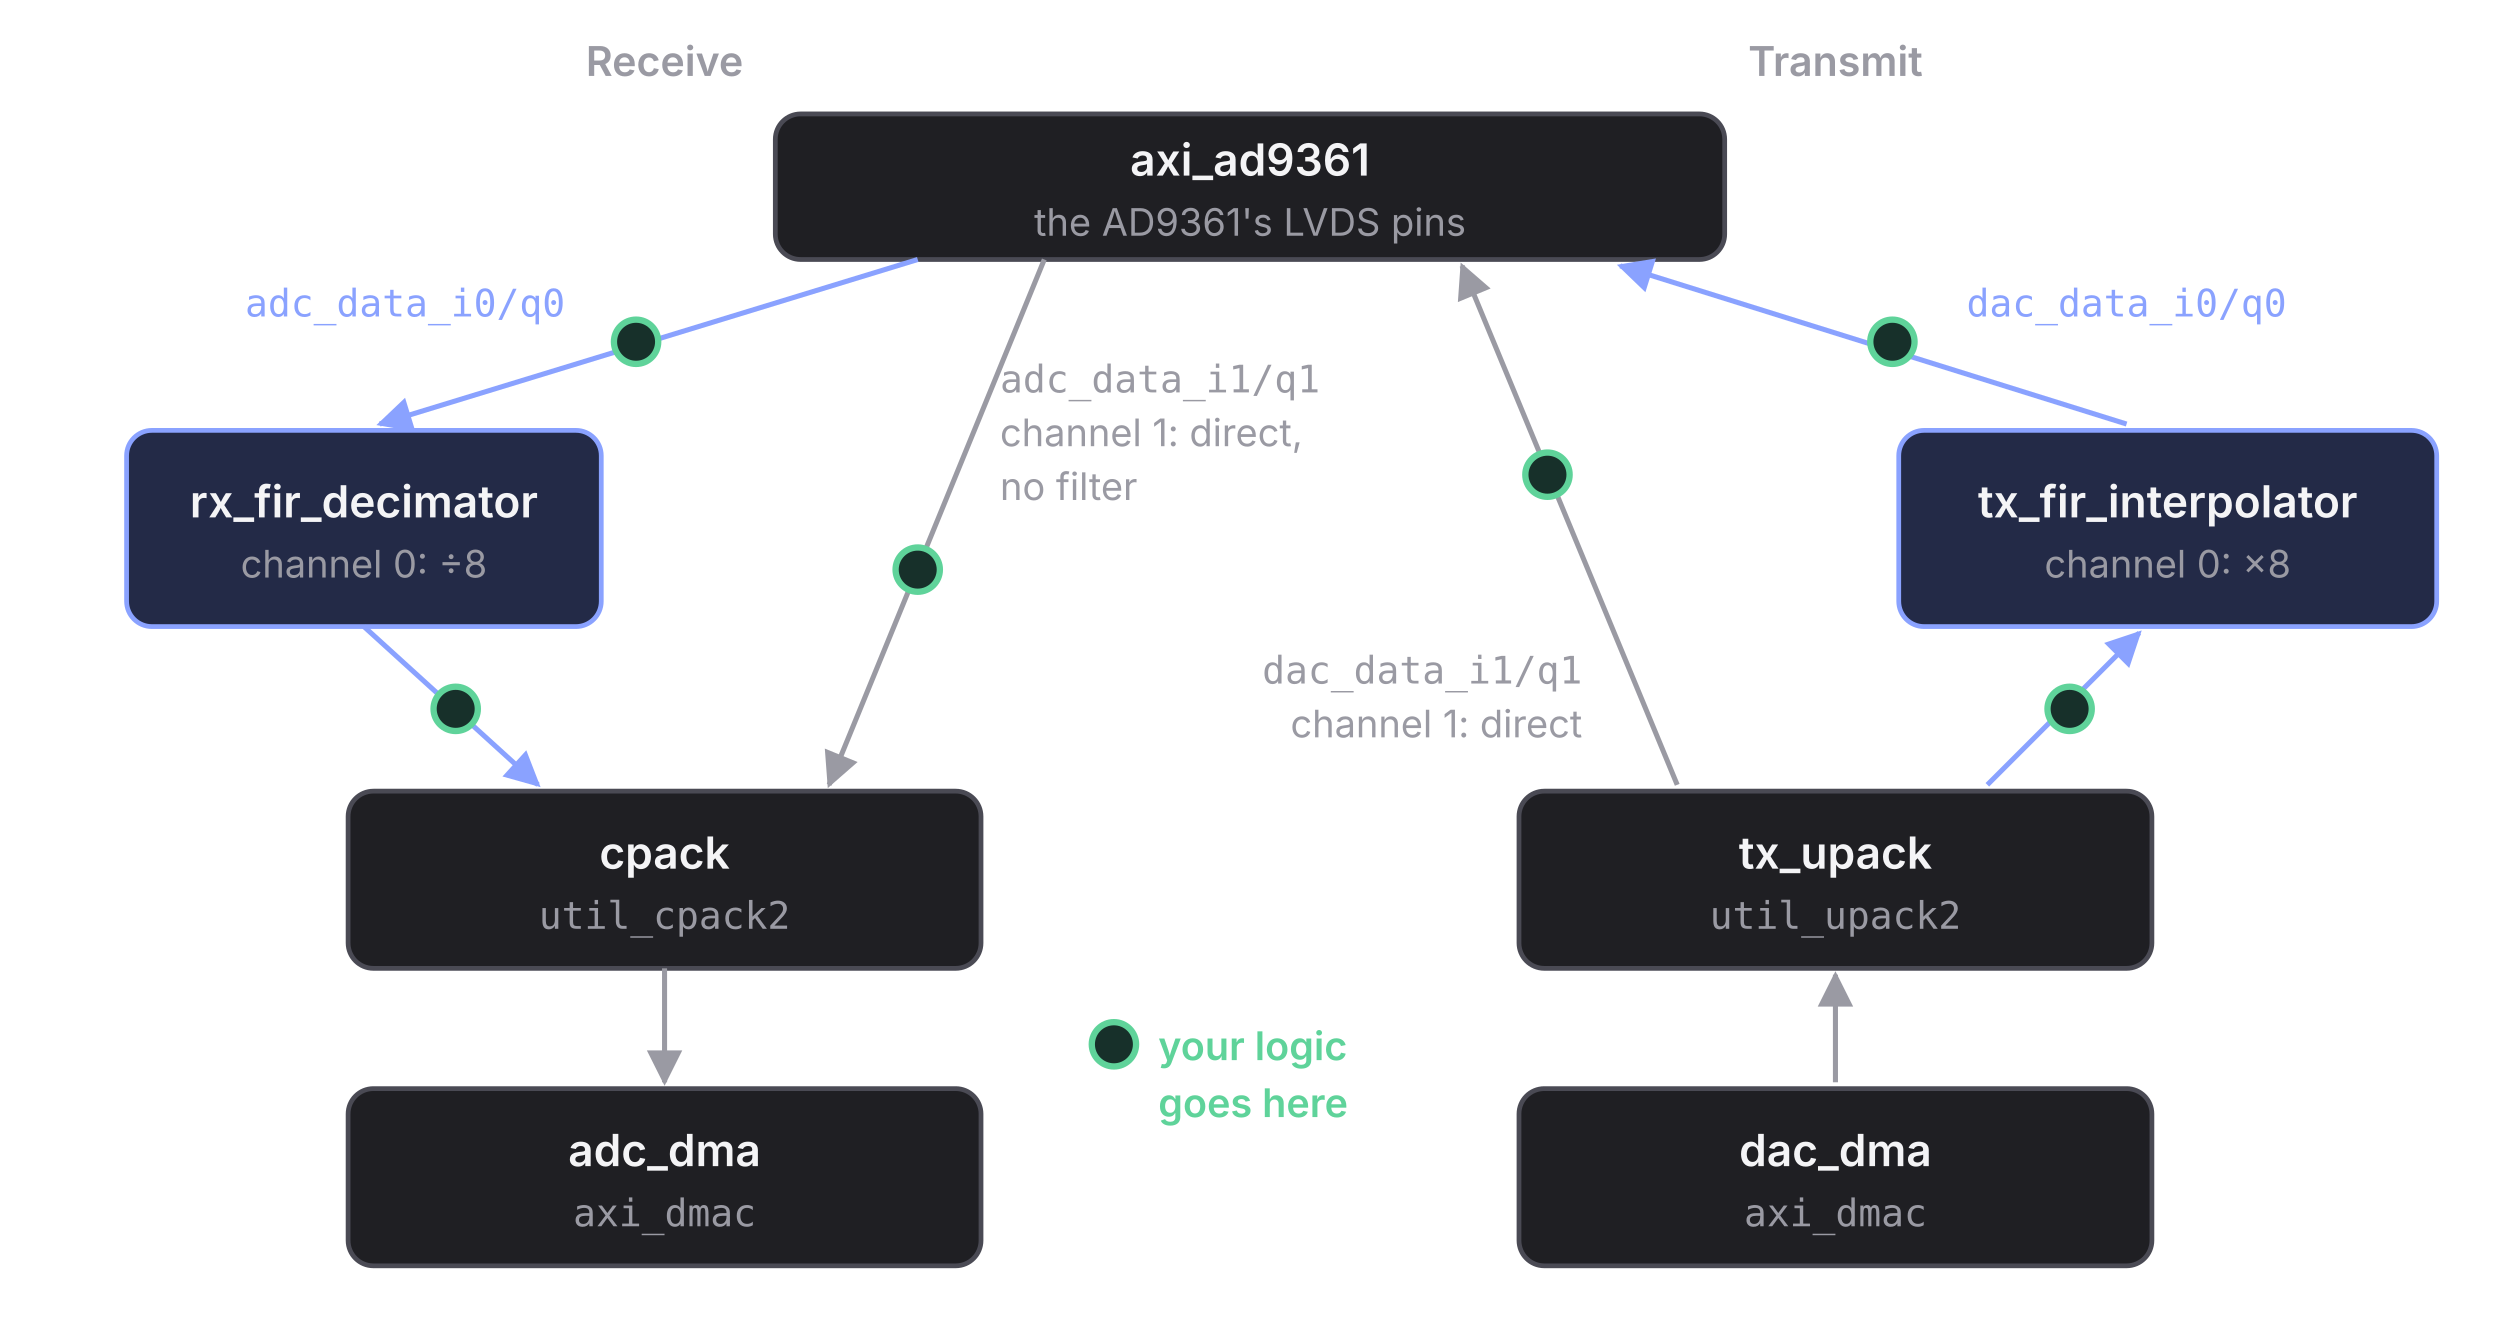
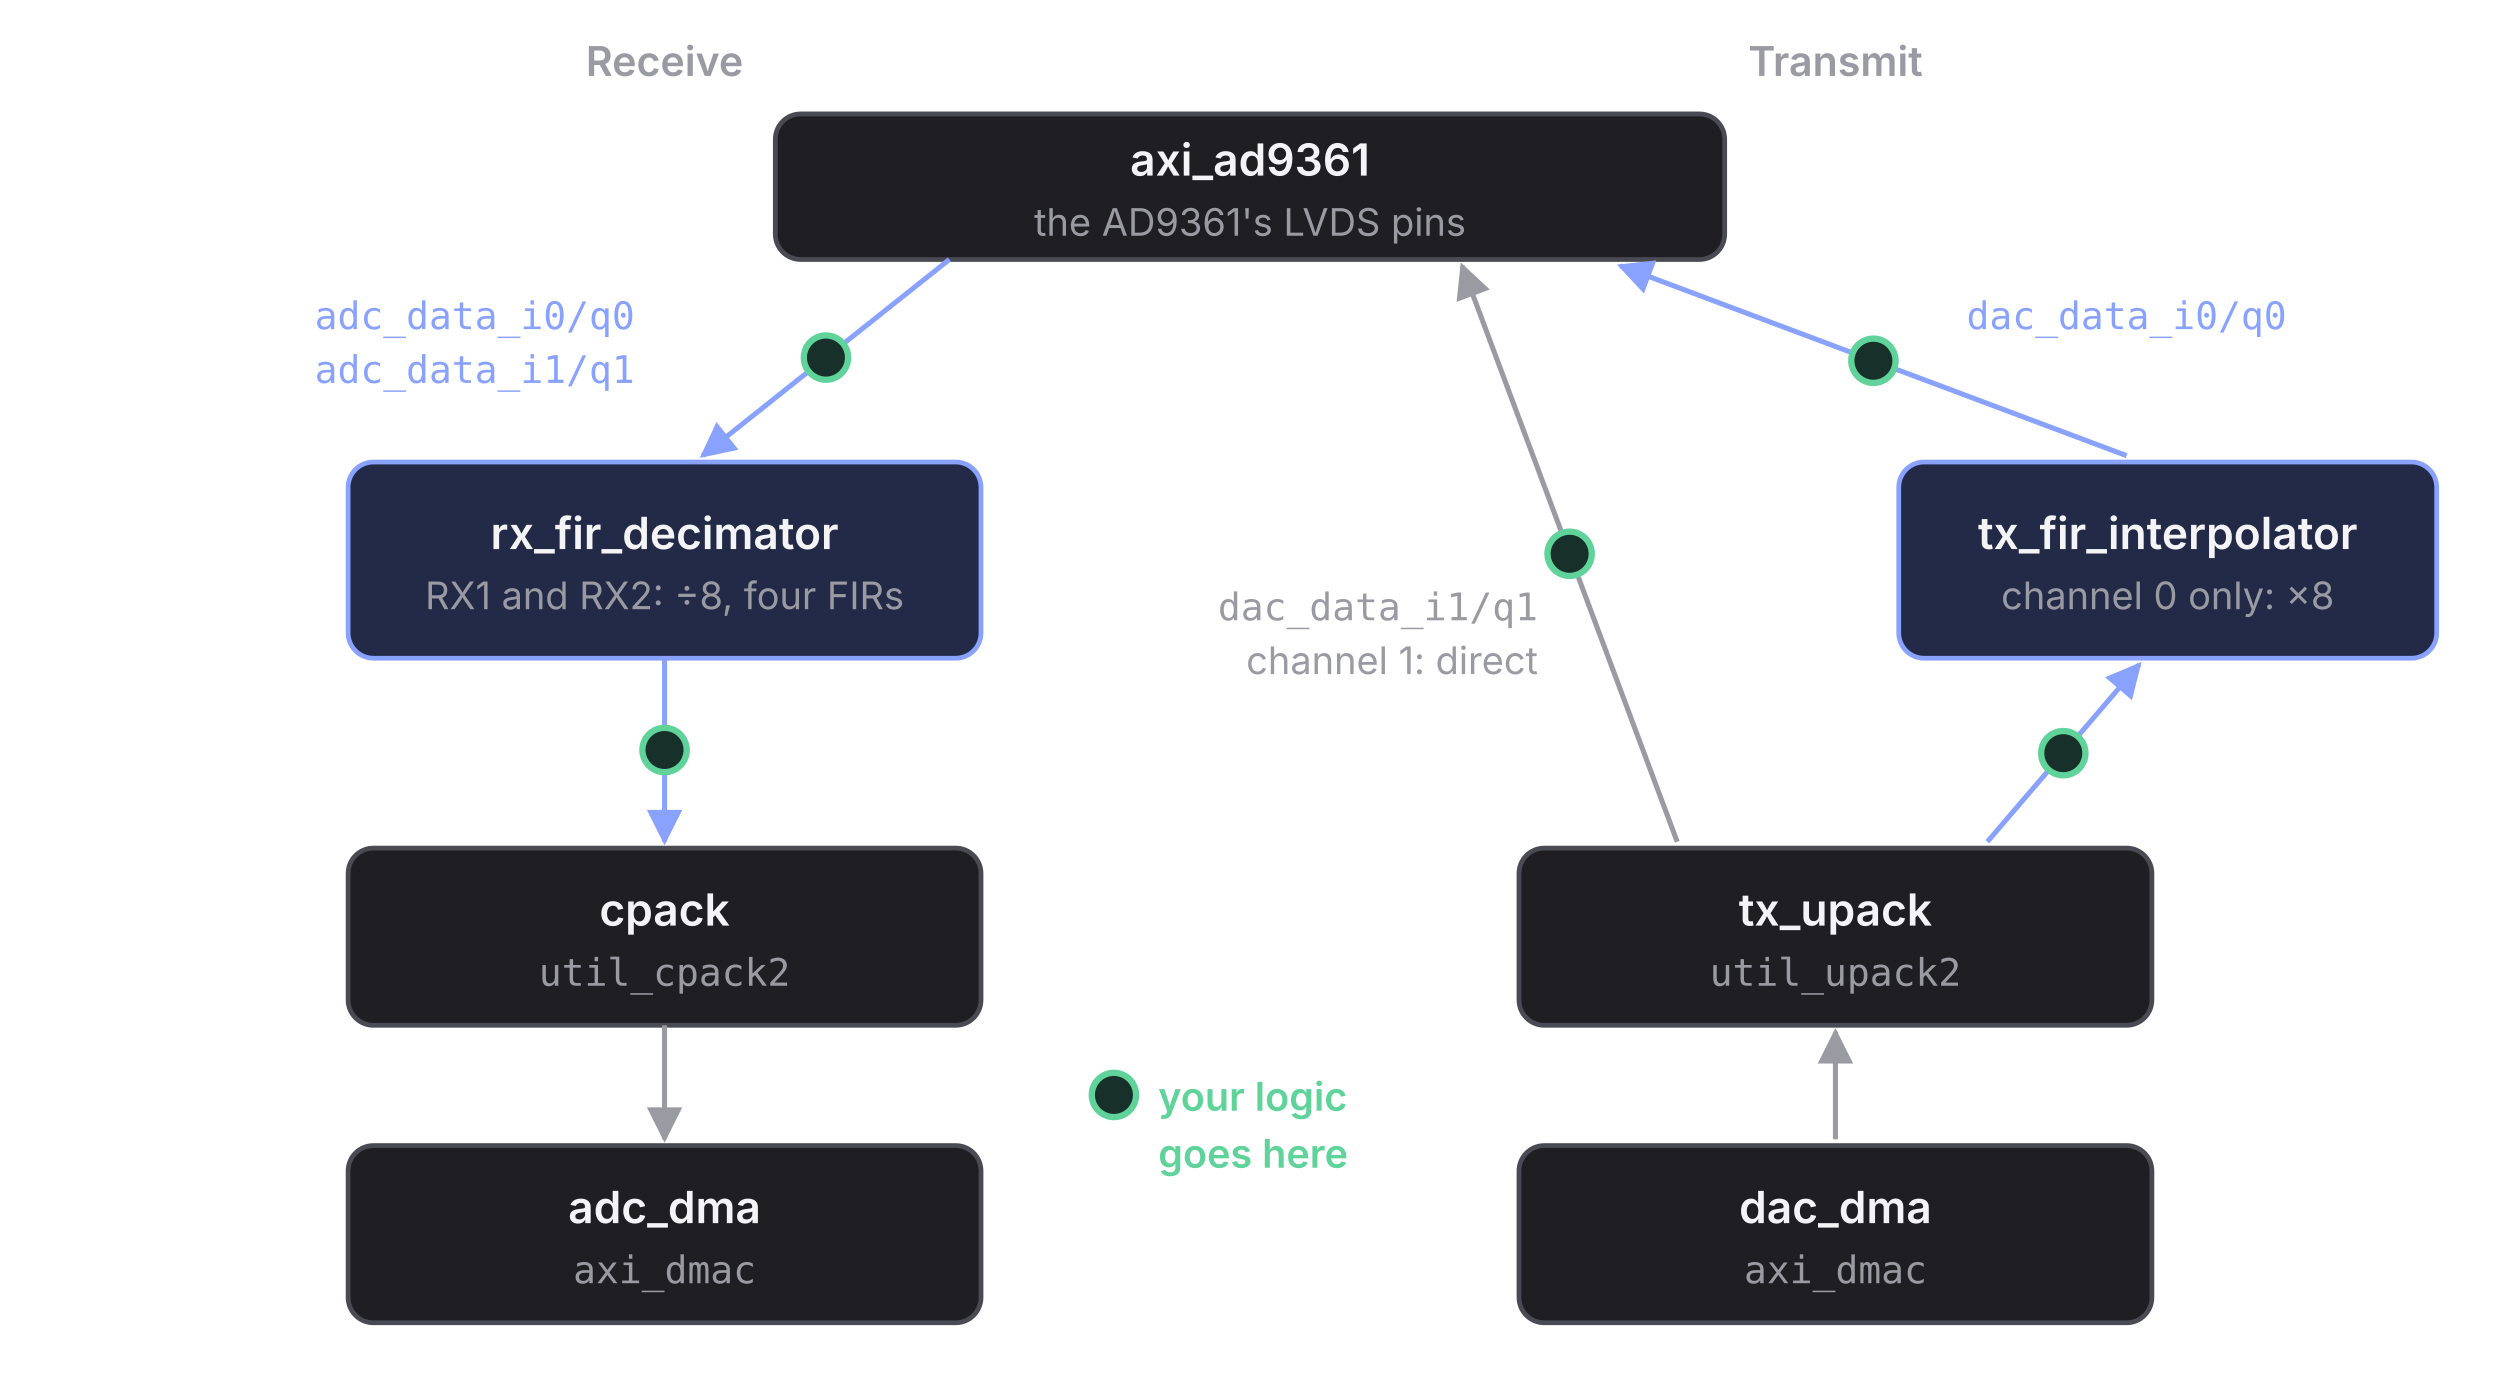
- <svg xmlns="http://www.w3.org/2000/svg" viewBox="0 0 790 420" width="790" height="420" role="img">
+ <svg xmlns="http://www.w3.org/2000/svg" viewBox="0 0 790 440" width="790" height="440" role="img">
  <defs>
    <marker id="a-muted" viewBox="0 0 10 10" refX="9" refY="5" markerWidth="7" markerHeight="7" orient="auto">
      <path d="M0 0 L10 5 L0 10 z" fill="#9a9aa3" />
    </marker>
    <marker id="a-accent" viewBox="0 0 10 10" refX="9" refY="5" markerWidth="7" markerHeight="7" orient="auto">
      <path d="M0 0 L10 5 L0 10 z" fill="#8aa2ff" />
    </marker>
    <marker id="a-danger" viewBox="0 0 10 10" refX="9" refY="5" markerWidth="7" markerHeight="7" orient="auto">
      <path d="M0 0 L10 5 L0 10 z" fill="#ff7a8a" />
    </marker>
    <marker id="a-ok" viewBox="0 0 10 10" refX="9" refY="5" markerWidth="7" markerHeight="7" orient="auto">
      <path d="M0 0 L10 5 L0 10 z" fill="#5fd39a" />
    </marker>
    <marker id="a-ink" viewBox="0 0 10 10" refX="9" refY="5" markerWidth="7" markerHeight="7" orient="auto">
      <path d="M0 0 L10 5 L0 10 z" fill="#f4f4f6" />
    </marker>
  </defs>
  <text x="210" y="24" font-size="13" font-weight="600" fill="#9a9aa3" text-anchor="middle" font-family="Inter, system-ui, -apple-system, 'Segoe UI', Helvetica, Arial, sans-serif">Receive</text>
  <text x="580" y="24" font-size="13" font-weight="600" fill="#9a9aa3" text-anchor="middle" font-family="Inter, system-ui, -apple-system, 'Segoe UI', Helvetica, Arial, sans-serif">Transmit</text>
  <rect x="245" y="36" width="300" height="46" rx="8" fill="#1f1f23" stroke="#4a4a54" stroke-width="1.5" />
  <text x="395.0" y="55.5" font-size="14" font-weight="600" fill="#f4f4f6" text-anchor="middle" font-family="Inter, system-ui, -apple-system, 'Segoe UI', Helvetica, Arial, sans-serif">axi_ad9361</text>
  <text x="395.0" y="74.5" font-size="12" font-weight="400" fill="#9a9aa3" text-anchor="middle" font-family="Inter, system-ui, -apple-system, 'Segoe UI', Helvetica, Arial, sans-serif">the AD9361's LVDS pins</text>
-   <rect x="40" y="136" width="150" height="62" rx="8" fill="#232a47" stroke="#8aa2ff" stroke-width="1.5" />
-   <text x="115.0" y="163.5" font-size="14" font-weight="600" fill="#f4f4f6" text-anchor="middle" font-family="Inter, system-ui, -apple-system, 'Segoe UI', Helvetica, Arial, sans-serif">rx_fir_decimator</text>
-   <text x="115.0" y="182.5" font-size="12" font-weight="400" fill="#9a9aa3" text-anchor="middle" font-family="Inter, system-ui, -apple-system, 'Segoe UI', Helvetica, Arial, sans-serif">channel 0: ÷8</text>
-   <rect x="110" y="250" width="200" height="56" rx="8" fill="#1f1f23" stroke="#4a4a54" stroke-width="1.5" />
-   <text x="210.0" y="274.5" font-size="14" font-weight="600" fill="#f4f4f6" text-anchor="middle" font-family="Inter, system-ui, -apple-system, 'Segoe UI', Helvetica, Arial, sans-serif">cpack</text>
-   <text x="210.0" y="293.5" font-size="12" font-weight="400" fill="#9a9aa3" text-anchor="middle" font-family="'JetBrains Mono', ui-monospace, 'DejaVu Sans Mono', Menlo, Consolas, monospace">util_cpack2</text>
-   <rect x="110" y="344" width="200" height="56" rx="8" fill="#1f1f23" stroke="#4a4a54" stroke-width="1.5" />
-   <text x="210.0" y="368.5" font-size="14" font-weight="600" fill="#f4f4f6" text-anchor="middle" font-family="Inter, system-ui, -apple-system, 'Segoe UI', Helvetica, Arial, sans-serif">adc_dma</text>
-   <text x="210.0" y="387.5" font-size="12" font-weight="400" fill="#9a9aa3" text-anchor="middle" font-family="'JetBrains Mono', ui-monospace, 'DejaVu Sans Mono', Menlo, Consolas, monospace">axi_dmac</text>
-   <line x1="290" y1="82" x2="120" y2="134" stroke="#8aa2ff" stroke-width="1.6" marker-end="url(#a-accent)" />
-   <text x="128" y="100" font-size="12" font-weight="400" fill="#8aa2ff" text-anchor="middle" font-family="'JetBrains Mono', ui-monospace, 'DejaVu Sans Mono', Menlo, Consolas, monospace">adc_data_i0/q0</text>
-   <line x1="115" y1="198" x2="170" y2="248" stroke="#8aa2ff" stroke-width="1.6" marker-end="url(#a-accent)" />
-   <line x1="330" y1="82" x2="262" y2="248" stroke="#9a9aa3" stroke-width="1.6" marker-end="url(#a-muted)" />
-   <text x="316" y="124" font-size="12" font-weight="400" fill="#9a9aa3" text-anchor="start" font-family="'JetBrains Mono', ui-monospace, 'DejaVu Sans Mono', Menlo, Consolas, monospace">adc_data_i1/q1</text>
-   <text x="316" y="141" font-size="12" font-weight="400" fill="#9a9aa3" text-anchor="start" font-family="Inter, system-ui, -apple-system, 'Segoe UI', Helvetica, Arial, sans-serif">channel 1: direct,</text>
-   <text x="316" y="158" font-size="12" font-weight="400" fill="#9a9aa3" text-anchor="start" font-family="Inter, system-ui, -apple-system, 'Segoe UI', Helvetica, Arial, sans-serif">no filter</text>
-   <line x1="210" y1="306" x2="210" y2="342" stroke="#9a9aa3" stroke-width="1.6" marker-end="url(#a-muted)" />
-   <rect x="600" y="136" width="170" height="62" rx="8" fill="#232a47" stroke="#8aa2ff" stroke-width="1.5" />
-   <text x="685.0" y="163.5" font-size="14" font-weight="600" fill="#f4f4f6" text-anchor="middle" font-family="Inter, system-ui, -apple-system, 'Segoe UI', Helvetica, Arial, sans-serif">tx_fir_interpolator</text>
-   <text x="685.0" y="182.5" font-size="12" font-weight="400" fill="#9a9aa3" text-anchor="middle" font-family="Inter, system-ui, -apple-system, 'Segoe UI', Helvetica, Arial, sans-serif">channel 0: ×8</text>
-   <rect x="480" y="250" width="200" height="56" rx="8" fill="#1f1f23" stroke="#4a4a54" stroke-width="1.5" />
-   <text x="580.0" y="274.5" font-size="14" font-weight="600" fill="#f4f4f6" text-anchor="middle" font-family="Inter, system-ui, -apple-system, 'Segoe UI', Helvetica, Arial, sans-serif">tx_upack</text>
-   <text x="580.0" y="293.5" font-size="12" font-weight="400" fill="#9a9aa3" text-anchor="middle" font-family="'JetBrains Mono', ui-monospace, 'DejaVu Sans Mono', Menlo, Consolas, monospace">util_upack2</text>
-   <rect x="480" y="344" width="200" height="56" rx="8" fill="#1f1f23" stroke="#4a4a54" stroke-width="1.5" />
-   <text x="580.0" y="368.5" font-size="14" font-weight="600" fill="#f4f4f6" text-anchor="middle" font-family="Inter, system-ui, -apple-system, 'Segoe UI', Helvetica, Arial, sans-serif">dac_dma</text>
-   <text x="580.0" y="387.5" font-size="12" font-weight="400" fill="#9a9aa3" text-anchor="middle" font-family="'JetBrains Mono', ui-monospace, 'DejaVu Sans Mono', Menlo, Consolas, monospace">axi_dmac</text>
-   <line x1="580" y1="342" x2="580" y2="308" stroke="#9a9aa3" stroke-width="1.6" marker-end="url(#a-muted)" />
-   <line x1="628" y1="248" x2="676" y2="200" stroke="#8aa2ff" stroke-width="1.6" marker-end="url(#a-accent)" />
-   <line x1="672" y1="134" x2="512" y2="84" stroke="#8aa2ff" stroke-width="1.6" marker-end="url(#a-accent)" />
-   <text x="672" y="100" font-size="12" font-weight="400" fill="#8aa2ff" text-anchor="middle" font-family="'JetBrains Mono', ui-monospace, 'DejaVu Sans Mono', Menlo, Consolas, monospace">dac_data_i0/q0</text>
-   <line x1="530" y1="248" x2="462" y2="84" stroke="#9a9aa3" stroke-width="1.6" marker-end="url(#a-muted)" />
-   <text x="500" y="216" font-size="12" font-weight="400" fill="#9a9aa3" text-anchor="end" font-family="'JetBrains Mono', ui-monospace, 'DejaVu Sans Mono', Menlo, Consolas, monospace">dac_data_i1/q1</text>
-   <text x="500" y="233" font-size="12" font-weight="400" fill="#9a9aa3" text-anchor="end" font-family="Inter, system-ui, -apple-system, 'Segoe UI', Helvetica, Arial, sans-serif">channel 1: direct</text>
-   <circle cx="290" cy="180" r="7" fill="#17302a" stroke="#5fd39a" stroke-width="2" />
-   <circle cx="201" cy="108" r="7" fill="#17302a" stroke="#5fd39a" stroke-width="2" />
-   <circle cx="144" cy="224" r="7" fill="#17302a" stroke="#5fd39a" stroke-width="2" />
-   <circle cx="489" cy="150" r="7" fill="#17302a" stroke="#5fd39a" stroke-width="2" />
-   <circle cx="598" cy="108" r="7" fill="#17302a" stroke="#5fd39a" stroke-width="2" />
-   <circle cx="654" cy="224" r="7" fill="#17302a" stroke="#5fd39a" stroke-width="2" />
-   <circle cx="352" cy="330" r="7" fill="#17302a" stroke="#5fd39a" stroke-width="2" />
-   <text x="366" y="335" font-size="12.5" font-weight="600" fill="#5fd39a" text-anchor="start" font-family="Inter, system-ui, -apple-system, 'Segoe UI', Helvetica, Arial, sans-serif">your logic</text>
-   <text x="366" y="353" font-size="12.5" font-weight="600" fill="#5fd39a" text-anchor="start" font-family="Inter, system-ui, -apple-system, 'Segoe UI', Helvetica, Arial, sans-serif">goes here</text>
+   <rect x="110" y="146" width="200" height="62" rx="8" fill="#232a47" stroke="#8aa2ff" stroke-width="1.5" />
+   <text x="210.0" y="173.5" font-size="14" font-weight="600" fill="#f4f4f6" text-anchor="middle" font-family="Inter, system-ui, -apple-system, 'Segoe UI', Helvetica, Arial, sans-serif">rx_fir_decimator</text>
+   <text x="210.0" y="192.5" font-size="12" font-weight="400" fill="#9a9aa3" text-anchor="middle" font-family="Inter, system-ui, -apple-system, 'Segoe UI', Helvetica, Arial, sans-serif">RX1 and RX2: ÷8, four FIRs</text>
+   <rect x="110" y="268" width="200" height="56" rx="8" fill="#1f1f23" stroke="#4a4a54" stroke-width="1.5" />
+   <text x="210.0" y="292.5" font-size="14" font-weight="600" fill="#f4f4f6" text-anchor="middle" font-family="Inter, system-ui, -apple-system, 'Segoe UI', Helvetica, Arial, sans-serif">cpack</text>
+   <text x="210.0" y="311.5" font-size="12" font-weight="400" fill="#9a9aa3" text-anchor="middle" font-family="'JetBrains Mono', ui-monospace, 'DejaVu Sans Mono', Menlo, Consolas, monospace">util_cpack2</text>
+   <rect x="110" y="362" width="200" height="56" rx="8" fill="#1f1f23" stroke="#4a4a54" stroke-width="1.5" />
+   <text x="210.0" y="386.5" font-size="14" font-weight="600" fill="#f4f4f6" text-anchor="middle" font-family="Inter, system-ui, -apple-system, 'Segoe UI', Helvetica, Arial, sans-serif">adc_dma</text>
+   <text x="210.0" y="405.5" font-size="12" font-weight="400" fill="#9a9aa3" text-anchor="middle" font-family="'JetBrains Mono', ui-monospace, 'DejaVu Sans Mono', Menlo, Consolas, monospace">axi_dmac</text>
+   <line x1="300" y1="82" x2="222" y2="144" stroke="#8aa2ff" stroke-width="1.6" marker-end="url(#a-accent)" />
+   <text x="150" y="104" font-size="12" font-weight="400" fill="#8aa2ff" text-anchor="middle" font-family="'JetBrains Mono', ui-monospace, 'DejaVu Sans Mono', Menlo, Consolas, monospace">adc_data_i0/q0</text>
+   <text x="150" y="121" font-size="12" font-weight="400" fill="#8aa2ff" text-anchor="middle" font-family="'JetBrains Mono', ui-monospace, 'DejaVu Sans Mono', Menlo, Consolas, monospace">adc_data_i1/q1</text>
+   <line x1="210" y1="208" x2="210" y2="266" stroke="#8aa2ff" stroke-width="1.6" marker-end="url(#a-accent)" />
+   <line x1="210" y1="324" x2="210" y2="360" stroke="#9a9aa3" stroke-width="1.6" marker-end="url(#a-muted)" />
+   <rect x="600" y="146" width="170" height="62" rx="8" fill="#232a47" stroke="#8aa2ff" stroke-width="1.5" />
+   <text x="685.0" y="173.5" font-size="14" font-weight="600" fill="#f4f4f6" text-anchor="middle" font-family="Inter, system-ui, -apple-system, 'Segoe UI', Helvetica, Arial, sans-serif">tx_fir_interpolator</text>
+   <text x="685.0" y="192.5" font-size="12" font-weight="400" fill="#9a9aa3" text-anchor="middle" font-family="Inter, system-ui, -apple-system, 'Segoe UI', Helvetica, Arial, sans-serif">channel 0 only: ×8</text>
+   <rect x="480" y="268" width="200" height="56" rx="8" fill="#1f1f23" stroke="#4a4a54" stroke-width="1.5" />
+   <text x="580.0" y="292.5" font-size="14" font-weight="600" fill="#f4f4f6" text-anchor="middle" font-family="Inter, system-ui, -apple-system, 'Segoe UI', Helvetica, Arial, sans-serif">tx_upack</text>
+   <text x="580.0" y="311.5" font-size="12" font-weight="400" fill="#9a9aa3" text-anchor="middle" font-family="'JetBrains Mono', ui-monospace, 'DejaVu Sans Mono', Menlo, Consolas, monospace">util_upack2</text>
+   <rect x="480" y="362" width="200" height="56" rx="8" fill="#1f1f23" stroke="#4a4a54" stroke-width="1.5" />
+   <text x="580.0" y="386.5" font-size="14" font-weight="600" fill="#f4f4f6" text-anchor="middle" font-family="Inter, system-ui, -apple-system, 'Segoe UI', Helvetica, Arial, sans-serif">dac_dma</text>
+   <text x="580.0" y="405.5" font-size="12" font-weight="400" fill="#9a9aa3" text-anchor="middle" font-family="'JetBrains Mono', ui-monospace, 'DejaVu Sans Mono', Menlo, Consolas, monospace">axi_dmac</text>
+   <line x1="580" y1="360" x2="580" y2="326" stroke="#9a9aa3" stroke-width="1.6" marker-end="url(#a-muted)" />
+   <line x1="628" y1="266" x2="676" y2="210" stroke="#8aa2ff" stroke-width="1.6" marker-end="url(#a-accent)" />
+   <line x1="672" y1="144" x2="512" y2="84" stroke="#8aa2ff" stroke-width="1.6" marker-end="url(#a-accent)" />
+   <text x="672" y="104" font-size="12" font-weight="400" fill="#8aa2ff" text-anchor="middle" font-family="'JetBrains Mono', ui-monospace, 'DejaVu Sans Mono', Menlo, Consolas, monospace">dac_data_i0/q0</text>
+   <line x1="530" y1="266" x2="462" y2="84" stroke="#9a9aa3" stroke-width="1.6" marker-end="url(#a-muted)" />
+   <text x="486" y="196" font-size="12" font-weight="400" fill="#9a9aa3" text-anchor="end" font-family="'JetBrains Mono', ui-monospace, 'DejaVu Sans Mono', Menlo, Consolas, monospace">dac_data_i1/q1</text>
+   <text x="486" y="213" font-size="12" font-weight="400" fill="#9a9aa3" text-anchor="end" font-family="Inter, system-ui, -apple-system, 'Segoe UI', Helvetica, Arial, sans-serif">channel 1: direct</text>
+   <circle cx="261" cy="113" r="7" fill="#17302a" stroke="#5fd39a" stroke-width="2" />
+   <circle cx="210" cy="237" r="7" fill="#17302a" stroke="#5fd39a" stroke-width="2" />
+   <circle cx="496" cy="175" r="7" fill="#17302a" stroke="#5fd39a" stroke-width="2" />
+   <circle cx="592" cy="114" r="7" fill="#17302a" stroke="#5fd39a" stroke-width="2" />
+   <circle cx="652" cy="238" r="7" fill="#17302a" stroke="#5fd39a" stroke-width="2" />
+   <circle cx="352" cy="346" r="7" fill="#17302a" stroke="#5fd39a" stroke-width="2" />
+   <text x="366" y="351" font-size="12.5" font-weight="600" fill="#5fd39a" text-anchor="start" font-family="Inter, system-ui, -apple-system, 'Segoe UI', Helvetica, Arial, sans-serif">your logic</text>
+   <text x="366" y="369" font-size="12.5" font-weight="600" fill="#5fd39a" text-anchor="start" font-family="Inter, system-ui, -apple-system, 'Segoe UI', Helvetica, Arial, sans-serif">goes here</text>
</svg>
